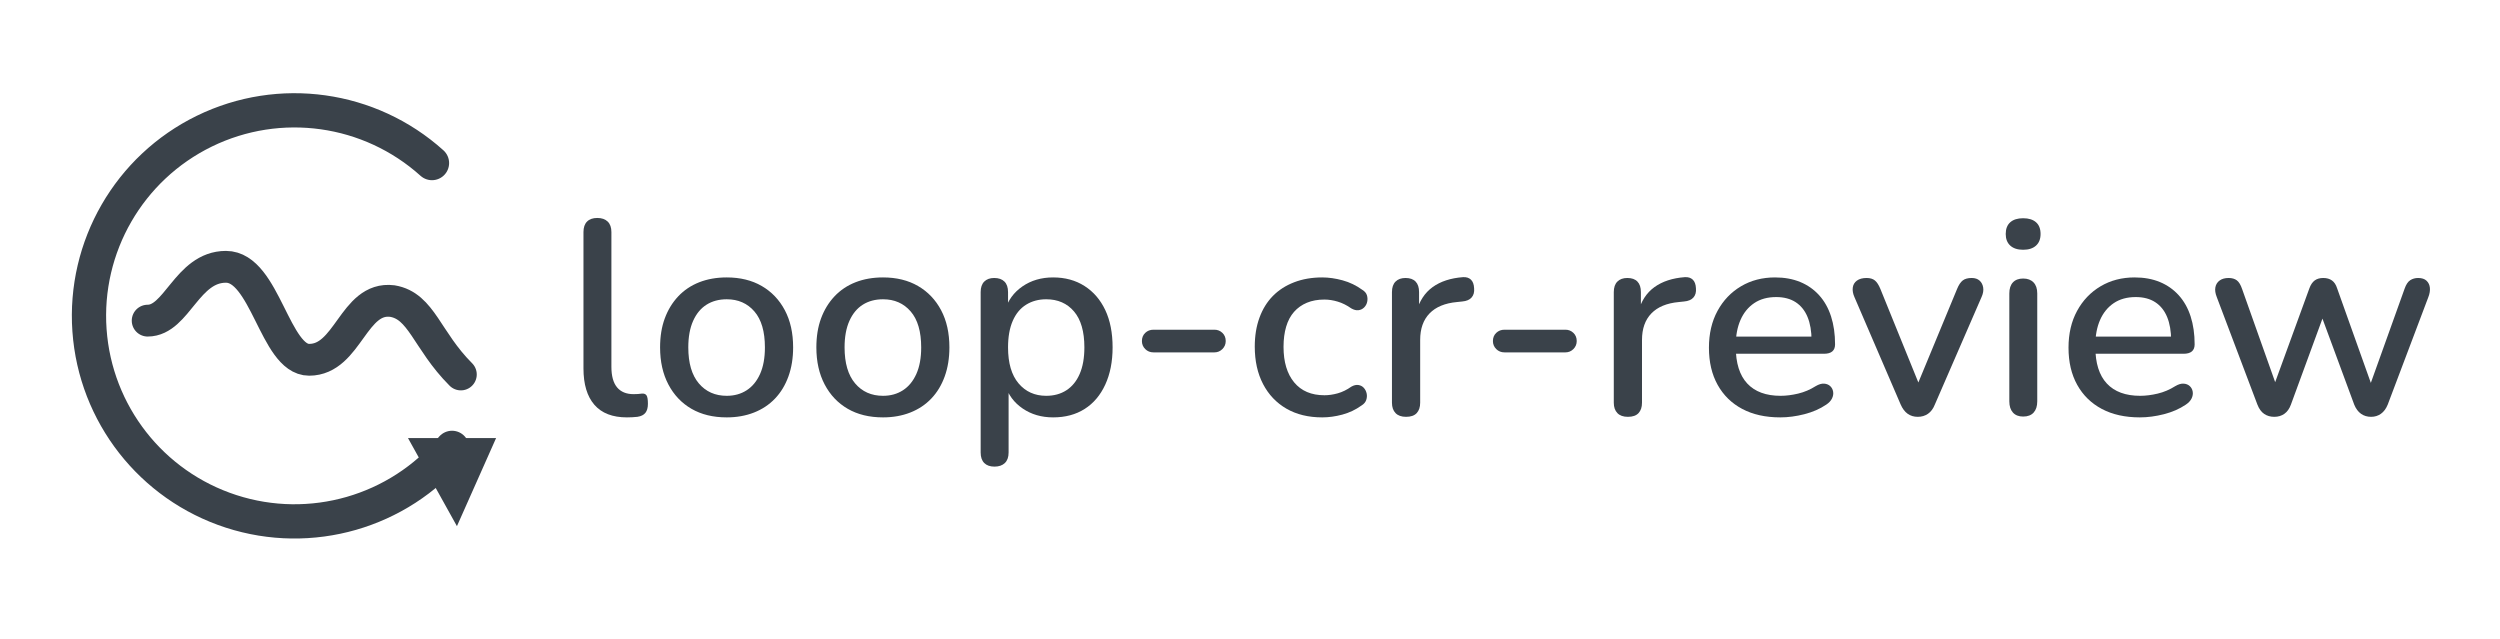
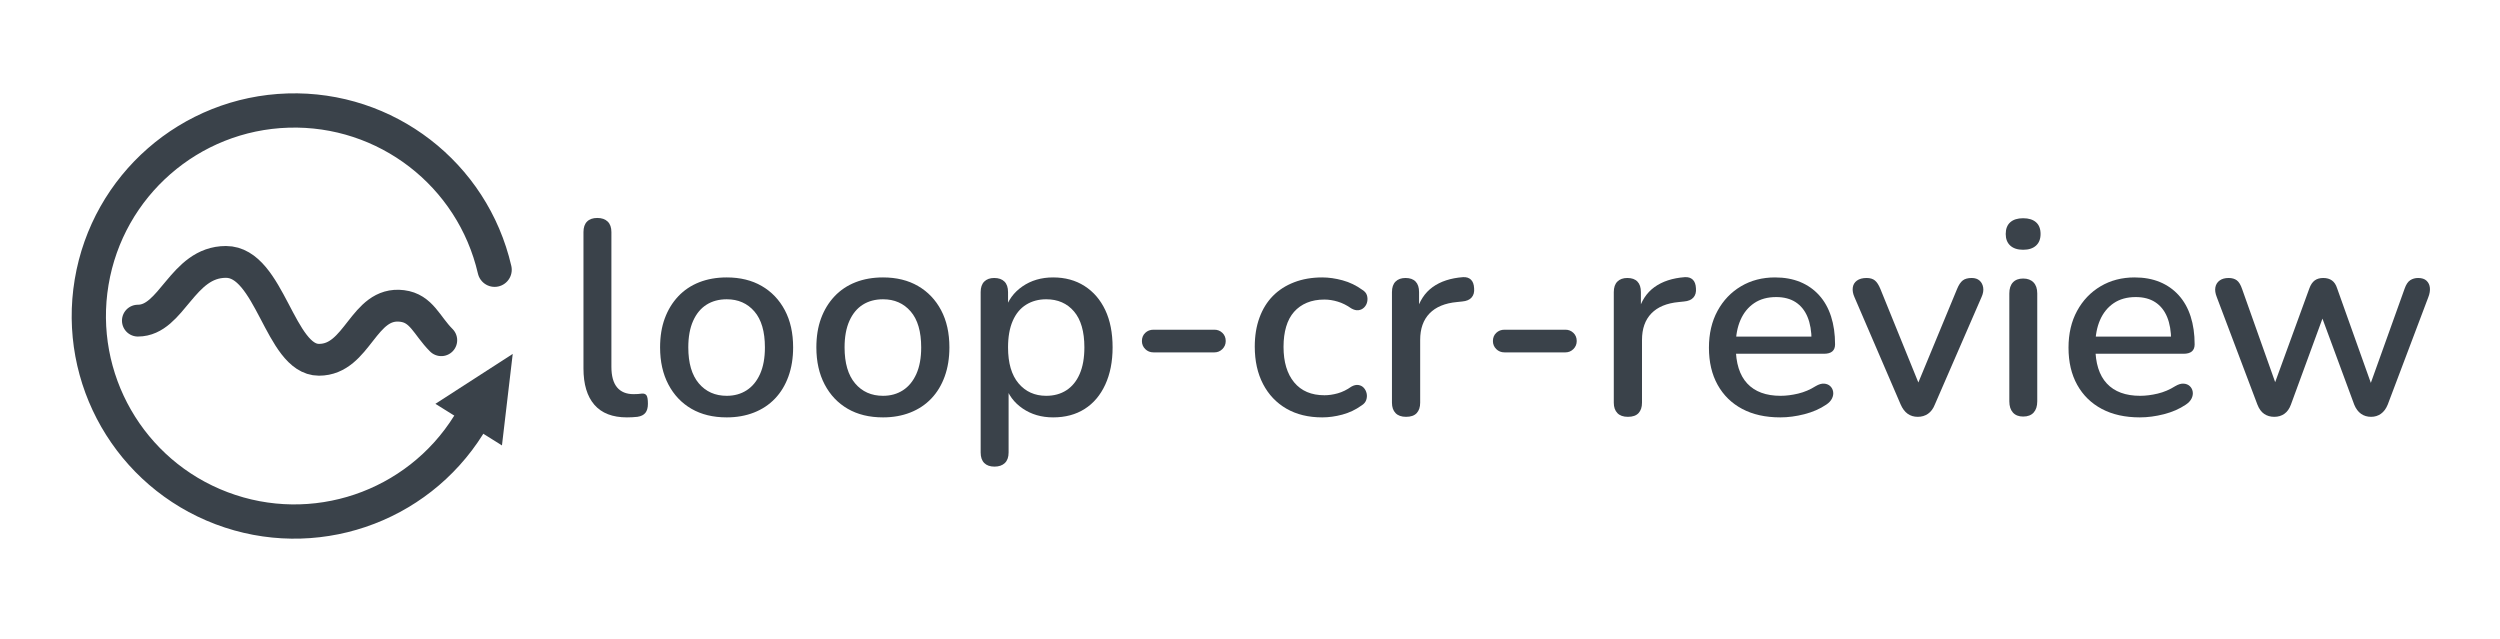
<svg xmlns="http://www.w3.org/2000/svg" viewBox="0 0 470 120" width="470" height="120">
  <g transform="translate(2,6) scale(0.92)">
-     <path d="M 86.1 26.8 A 42 42 0 1 0 90.2 85.0" fill="none" stroke="#3A424A" stroke-width="7" stroke-linecap="round" />
-     <path d="M 91.2 101.0 L 81.2 83.0 L 99.2 83.0 Z" fill="#3A424A" />
-     <path d="M 28 59 C 34 59 36 48 44 48 C 52 48 54 67 61 67 C 69 67 70 54 78 55 C 84 56 85 63 92 70" fill="none" stroke="#3A424A" stroke-width="6.5" stroke-linecap="round" stroke-linejoin="round" />
+     <path d="M 98.9 48.6 A 42 42 0 1 0 93.6 80.3" fill="none" stroke="#3A424A" stroke-width="7" stroke-linecap="round" />
+     <path d="M 102.6 65.8 L 100.4 84.5 L 86.8 76.0 Z" fill="#3A424A" />
+     <path d="M 26 59 C 33 59 35 47 44 47 C 53 47 55 67 63 67 C 71 67 72 55 80 56 C 84 56.5 85 60 88 63" fill="none" stroke="#3A424A" stroke-width="6.5" stroke-linecap="round" stroke-linejoin="round" />
  </g>
  <g transform="translate(106,78) scale(0.052,-0.052)" fill="#3A424A">
    <path transform="translate(0,0)" d="M228 -9Q150 -9 110.5 36.5Q71 82 71 168V661Q71 686 84.0 699.0Q97 712 121 712Q145 712 158.5 699.0Q172 686 172 661V174Q172 124 192.5 99.5Q213 75 252 75Q261 75 268.0 75.5Q275 76 282 77Q294 78 299.0 70.5Q304 63 304 40Q304 19 295.0 7.5Q286 -4 266 -7Q257 -8 247.0 -8.5Q237 -9 228 -9Z" />
    <path transform="translate(306,0)" d="M283 -9Q209 -9 155.5 22.0Q102 53 72.0 110.0Q42 167 42 244Q42 303 59.0 349.0Q76 395 107.5 428.5Q139 462 183.5 479.5Q228 497 283 497Q356 497 409.5 466.0Q463 435 493.0 378.5Q523 322 523 244Q523 186 506.0 139.0Q489 92 457.5 59.0Q426 26 381.5 8.5Q337 -9 283 -9ZM283 69Q324 69 355.0 89.0Q386 109 403.5 148.0Q421 187 421 244Q421 330 383.0 374.0Q345 418 283 418Q241 418 210.0 398.5Q179 379 161.5 340.0Q144 301 144 244Q144 159 182.0 114.0Q220 69 283 69Z" />
    <path transform="translate(871,0)" d="M283 -9Q209 -9 155.5 22.0Q102 53 72.0 110.0Q42 167 42 244Q42 303 59.0 349.0Q76 395 107.5 428.5Q139 462 183.5 479.5Q228 497 283 497Q356 497 409.5 466.0Q463 435 493.0 378.5Q523 322 523 244Q523 186 506.0 139.0Q489 92 457.5 59.0Q426 26 381.5 8.5Q337 -9 283 -9ZM283 69Q324 69 355.0 89.0Q386 109 403.5 148.0Q421 187 421 244Q421 330 383.0 374.0Q345 418 283 418Q241 418 210.0 398.5Q179 379 161.5 340.0Q144 301 144 244Q144 159 182.0 114.0Q220 69 283 69Z" />
    <path transform="translate(1436,0)" d="M121 -187Q97 -187 84.0 -174.0Q71 -161 71 -136V444Q71 469 84.0 482.0Q97 495 120 495Q144 495 157.0 482.0Q170 469 170 444V357L159 378Q175 432 222.0 464.5Q269 497 333 497Q398 497 446.5 466.0Q495 435 521.5 379.0Q548 323 548 244Q548 167 521.5 109.5Q495 52 447.0 21.5Q399 -9 333 -9Q270 -9 223.0 23.0Q176 55 160 108H172V-136Q172 -161 158.5 -174.0Q145 -187 121 -187ZM308 69Q350 69 381.0 89.0Q412 109 429.0 148.0Q446 187 446 244Q446 330 408.5 374.0Q371 418 308 418Q267 418 235.5 398.5Q204 379 187.0 340.0Q170 301 170 244Q170 159 208.0 114.0Q246 69 308 69Z" />
    <path transform="translate(2027,0)" d="M105 226Q87 226 75.0 238.0Q63 250 63 267Q63 285 75.0 296.5Q87 308 105 308H325Q342 308 354.0 296.5Q366 285 366 267Q366 250 354.0 238.0Q342 226 325 226Z" />
    <path transform="translate(2456,0)" d="M286 -9Q211 -9 156.5 22.5Q102 54 72.0 111.5Q42 169 42 247Q42 305 59.0 351.5Q76 398 107.5 430.0Q139 462 184.5 479.5Q230 497 286 497Q321 497 359.5 486.5Q398 476 431 452Q444 444 447.5 432.5Q451 421 448.5 409.0Q446 397 437.5 388.5Q429 380 417.0 378.5Q405 377 391 385Q367 402 342.0 409.5Q317 417 294 417Q258 417 230.5 405.5Q203 394 184.0 372.5Q165 351 155.5 319.0Q146 287 146 246Q146 164 184.5 117.5Q223 71 294 71Q317 71 342.0 78.0Q367 85 391 102Q405 110 417.0 108.0Q429 106 436.5 97.5Q444 89 446.5 77.5Q449 66 445.0 54.0Q441 42 428 34Q396 11 358.5 1.0Q321 -9 286 -9Z" />
    <path transform="translate(2923,0)" d="M122 -7Q97 -7 84.0 6.5Q71 20 71 44V444Q71 469 84.0 482.0Q97 495 120 495Q144 495 156.5 482.0Q169 469 169 444V371H159Q175 431 218.0 462.0Q261 493 328 498Q346 499 356.5 489.0Q367 479 368 458Q370 437 359.0 424.5Q348 412 325 410L306 408Q241 402 207.0 367.0Q173 332 173 271V44Q173 20 160.5 6.5Q148 -7 122 -7Z" />
    <path transform="translate(3296,0)" d="M105 226Q87 226 75.0 238.0Q63 250 63 267Q63 285 75.0 296.5Q87 308 105 308H325Q342 308 354.0 296.5Q366 285 366 267Q366 250 354.0 238.0Q342 226 325 226Z" />
    <path transform="translate(3725,0)" d="M122 -7Q97 -7 84.0 6.5Q71 20 71 44V444Q71 469 84.0 482.0Q97 495 120 495Q144 495 156.5 482.0Q169 469 169 444V371H159Q175 431 218.0 462.0Q261 493 328 498Q346 499 356.5 489.0Q367 479 368 458Q370 437 359.0 424.5Q348 412 325 410L306 408Q241 402 207.0 367.0Q173 332 173 271V44Q173 20 160.5 6.5Q148 -7 122 -7Z" />
    <path transform="translate(4098,0)" d="M300 -9Q220 -9 162.5 21.5Q105 52 73.5 108.5Q42 165 42 243Q42 319 73.0 376.0Q104 433 158.0 465.0Q212 497 281 497Q332 497 372.0 480.5Q412 464 440.5 432.5Q469 401 483.5 356.0Q498 311 498 255Q498 238 488.0 229.5Q478 221 458 221H122V283H430L413 269Q413 319 398.5 354.0Q384 389 355.5 407.5Q327 426 285 426Q238 426 205.5 404.0Q173 382 156.0 343.0Q139 304 139 252V246Q139 158 180.5 113.5Q222 69 301 69Q331 69 364.5 77.0Q398 85 428 104Q445 114 458.5 113.0Q472 112 480.5 104.0Q489 96 491.0 84.0Q493 72 487.0 59.5Q481 47 466 37Q432 14 387.0 2.5Q342 -9 300 -9Z" />
    <path transform="translate(4635,0)" d="M260 -7Q239 -7 223.5 4.0Q208 15 198 38L31 426Q23 444 25.0 460.0Q27 476 40.0 485.5Q53 495 75 495Q94 495 105.0 486.0Q116 477 125 455L276 83H248L402 455Q411 477 422.5 486.0Q434 495 455 495Q473 495 483.5 485.5Q494 476 496.5 460.5Q499 445 491 427L322 38Q313 15 297.0 4.0Q281 -7 260 -7Z" />
    <path transform="translate(5155,0)" d="M121 -6Q97 -6 84.0 8.5Q71 23 71 49V439Q71 465 84.0 479.0Q97 493 121 493Q145 493 158.5 479.0Q172 465 172 439V49Q172 23 159.0 8.5Q146 -6 121 -6ZM121 597Q91 597 74.5 612.0Q58 627 58 654Q58 682 74.5 696.5Q91 711 121 711Q151 711 167.5 696.5Q184 682 184 654Q184 627 167.5 612.0Q151 597 121 597Z" />
    <path transform="translate(5398,0)" d="M300 -9Q220 -9 162.5 21.5Q105 52 73.5 108.5Q42 165 42 243Q42 319 73.0 376.0Q104 433 158.0 465.0Q212 497 281 497Q332 497 372.0 480.5Q412 464 440.5 432.5Q469 401 483.5 356.0Q498 311 498 255Q498 238 488.0 229.5Q478 221 458 221H122V283H430L413 269Q413 319 398.5 354.0Q384 389 355.5 407.5Q327 426 285 426Q238 426 205.5 404.0Q173 382 156.0 343.0Q139 304 139 252V246Q139 158 180.5 113.5Q222 69 301 69Q331 69 364.5 77.0Q398 85 428 104Q445 114 458.5 113.0Q472 112 480.5 104.0Q489 96 491.0 84.0Q493 72 487.0 59.5Q481 47 466 37Q432 14 387.0 2.5Q342 -9 300 -9Z" />
    <path transform="translate(5935,0)" d="M249 -7Q228 -7 212.5 3.5Q197 14 188 37L41 426Q33 446 36.0 461.5Q39 477 51.5 486.0Q64 495 84 495Q102 495 113.5 486.5Q125 478 133 454L264 85H240L376 458Q383 477 395.0 486.0Q407 495 426 495Q445 495 457.5 486.0Q470 477 476 458L609 85H587L720 456Q728 479 740.5 487.0Q753 495 769 495Q789 495 799.5 485.0Q810 475 811.5 459.5Q813 444 806 426L659 37Q650 15 634.5 4.0Q619 -7 599 -7Q578 -7 562.5 4.0Q547 15 538 37L398 416H448L309 37Q301 15 285.5 4.0Q270 -7 249 -7Z" />
  </g>
</svg>
